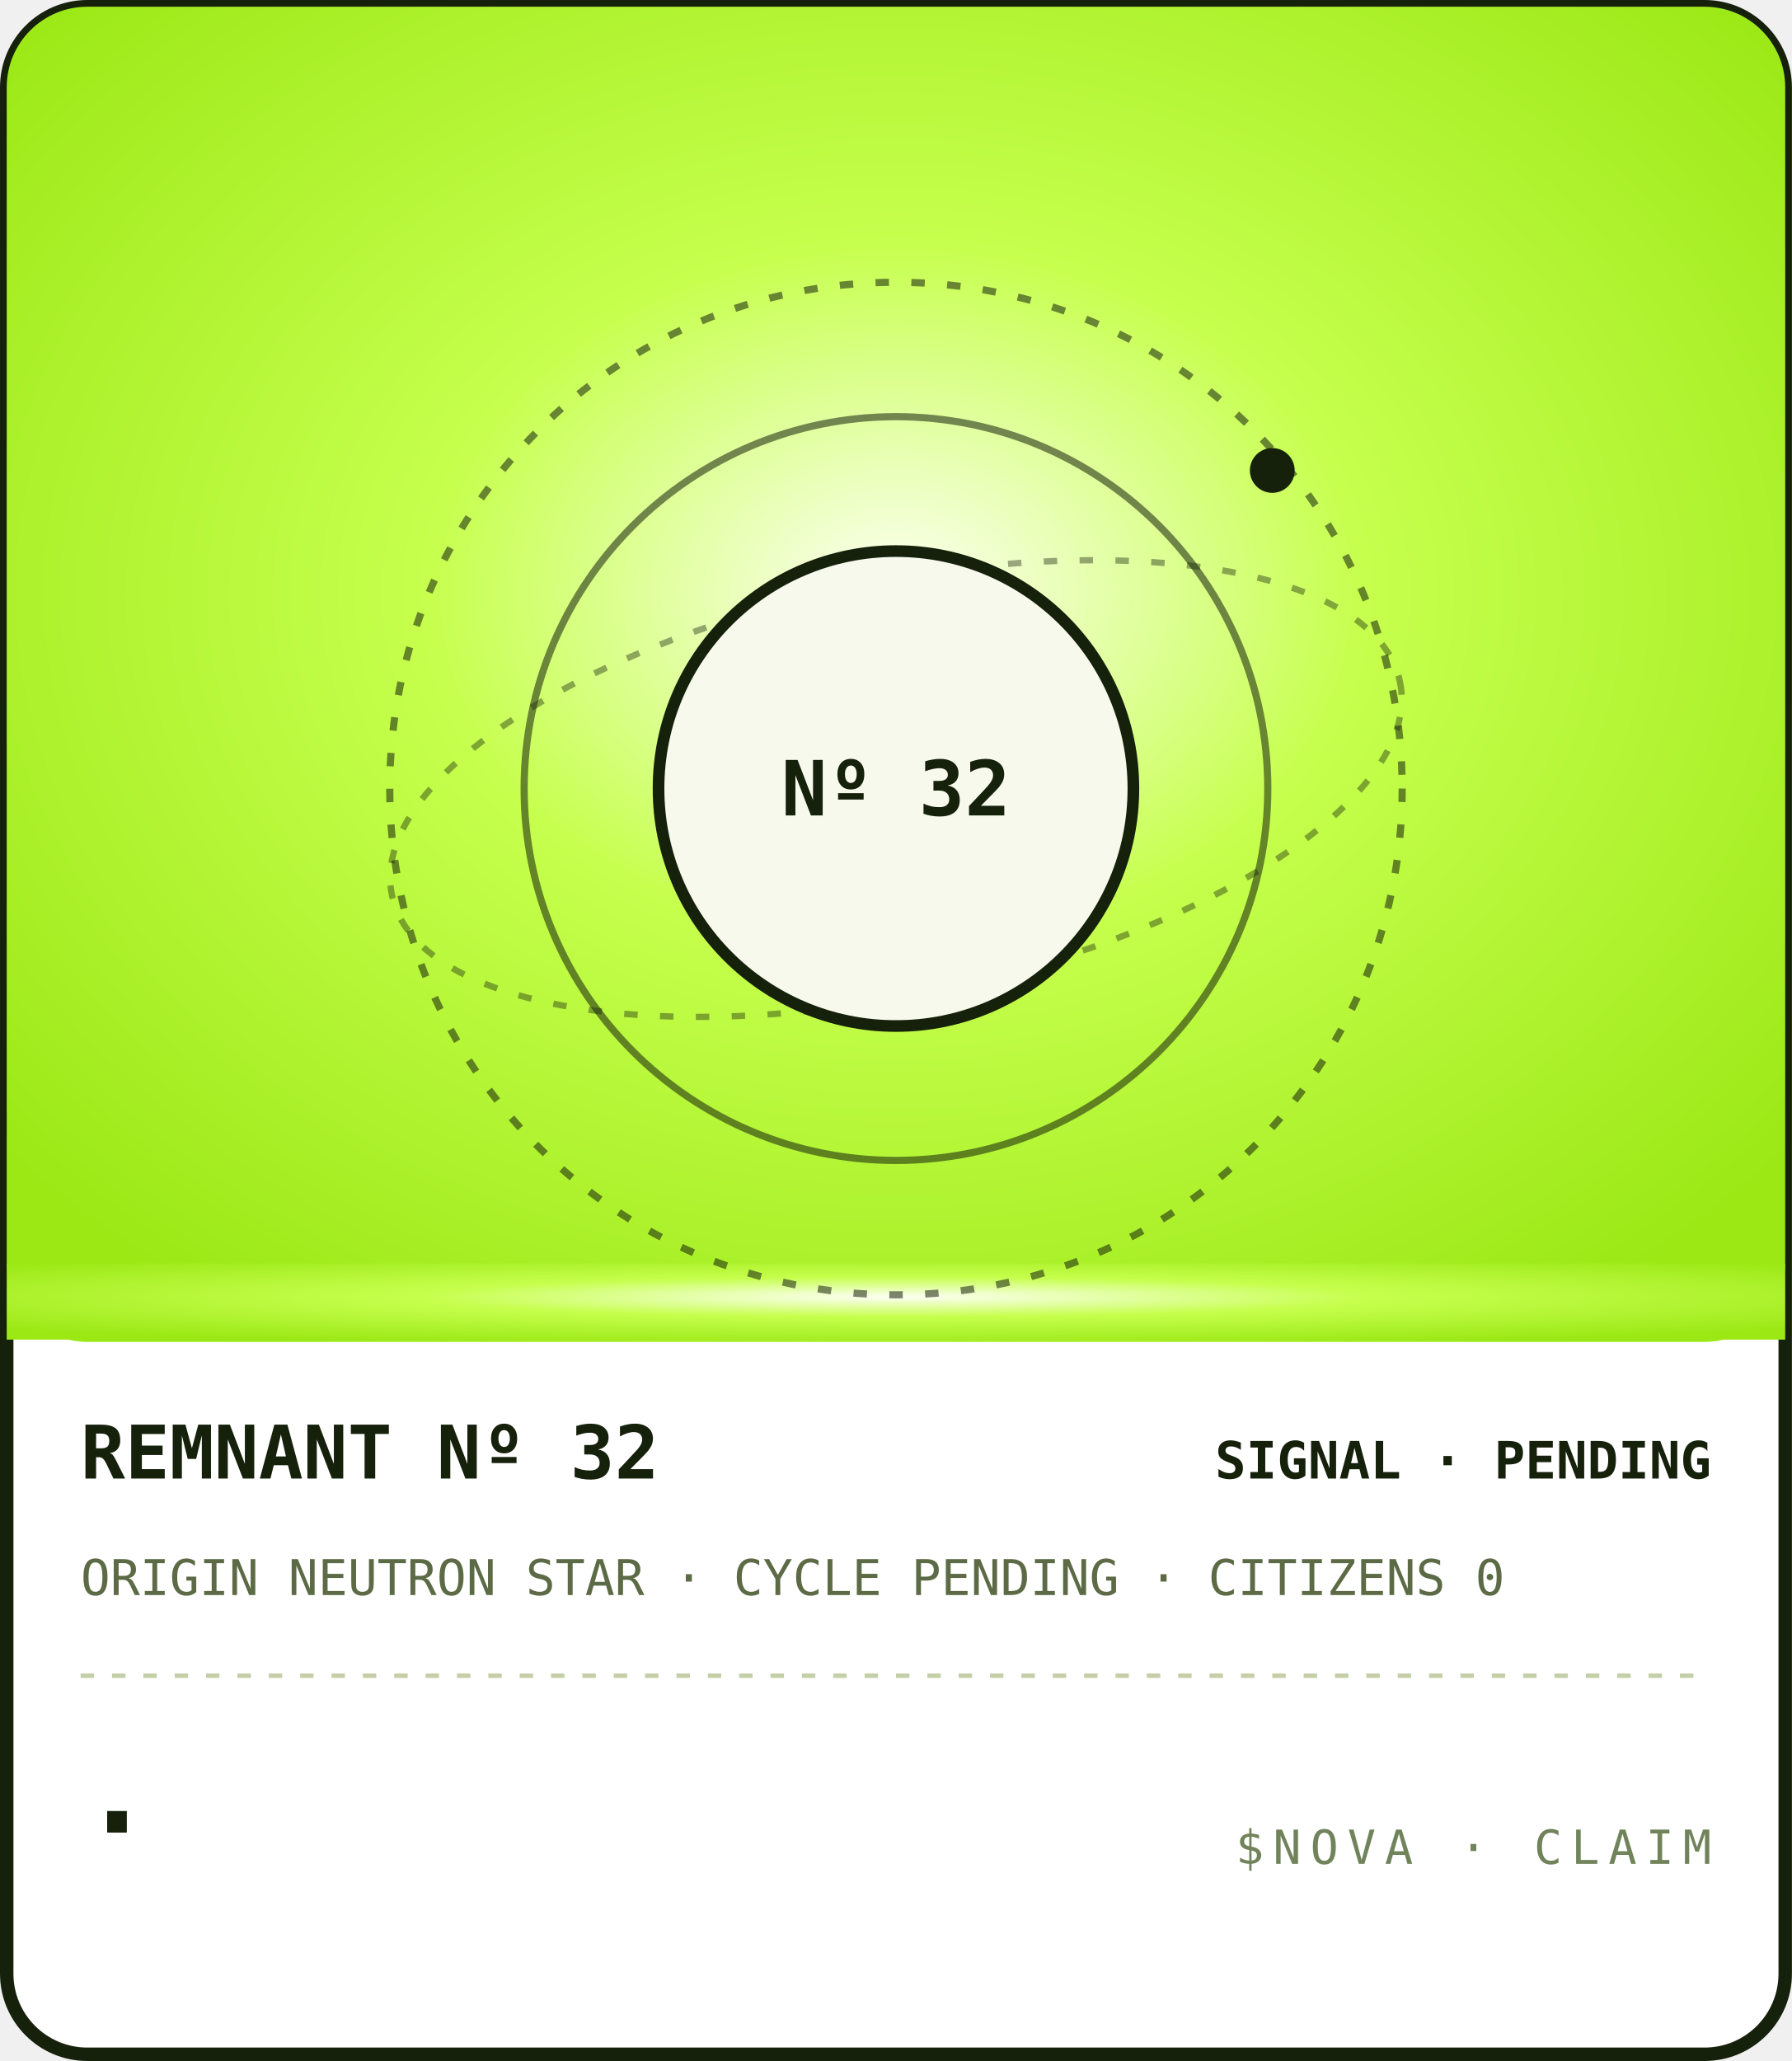
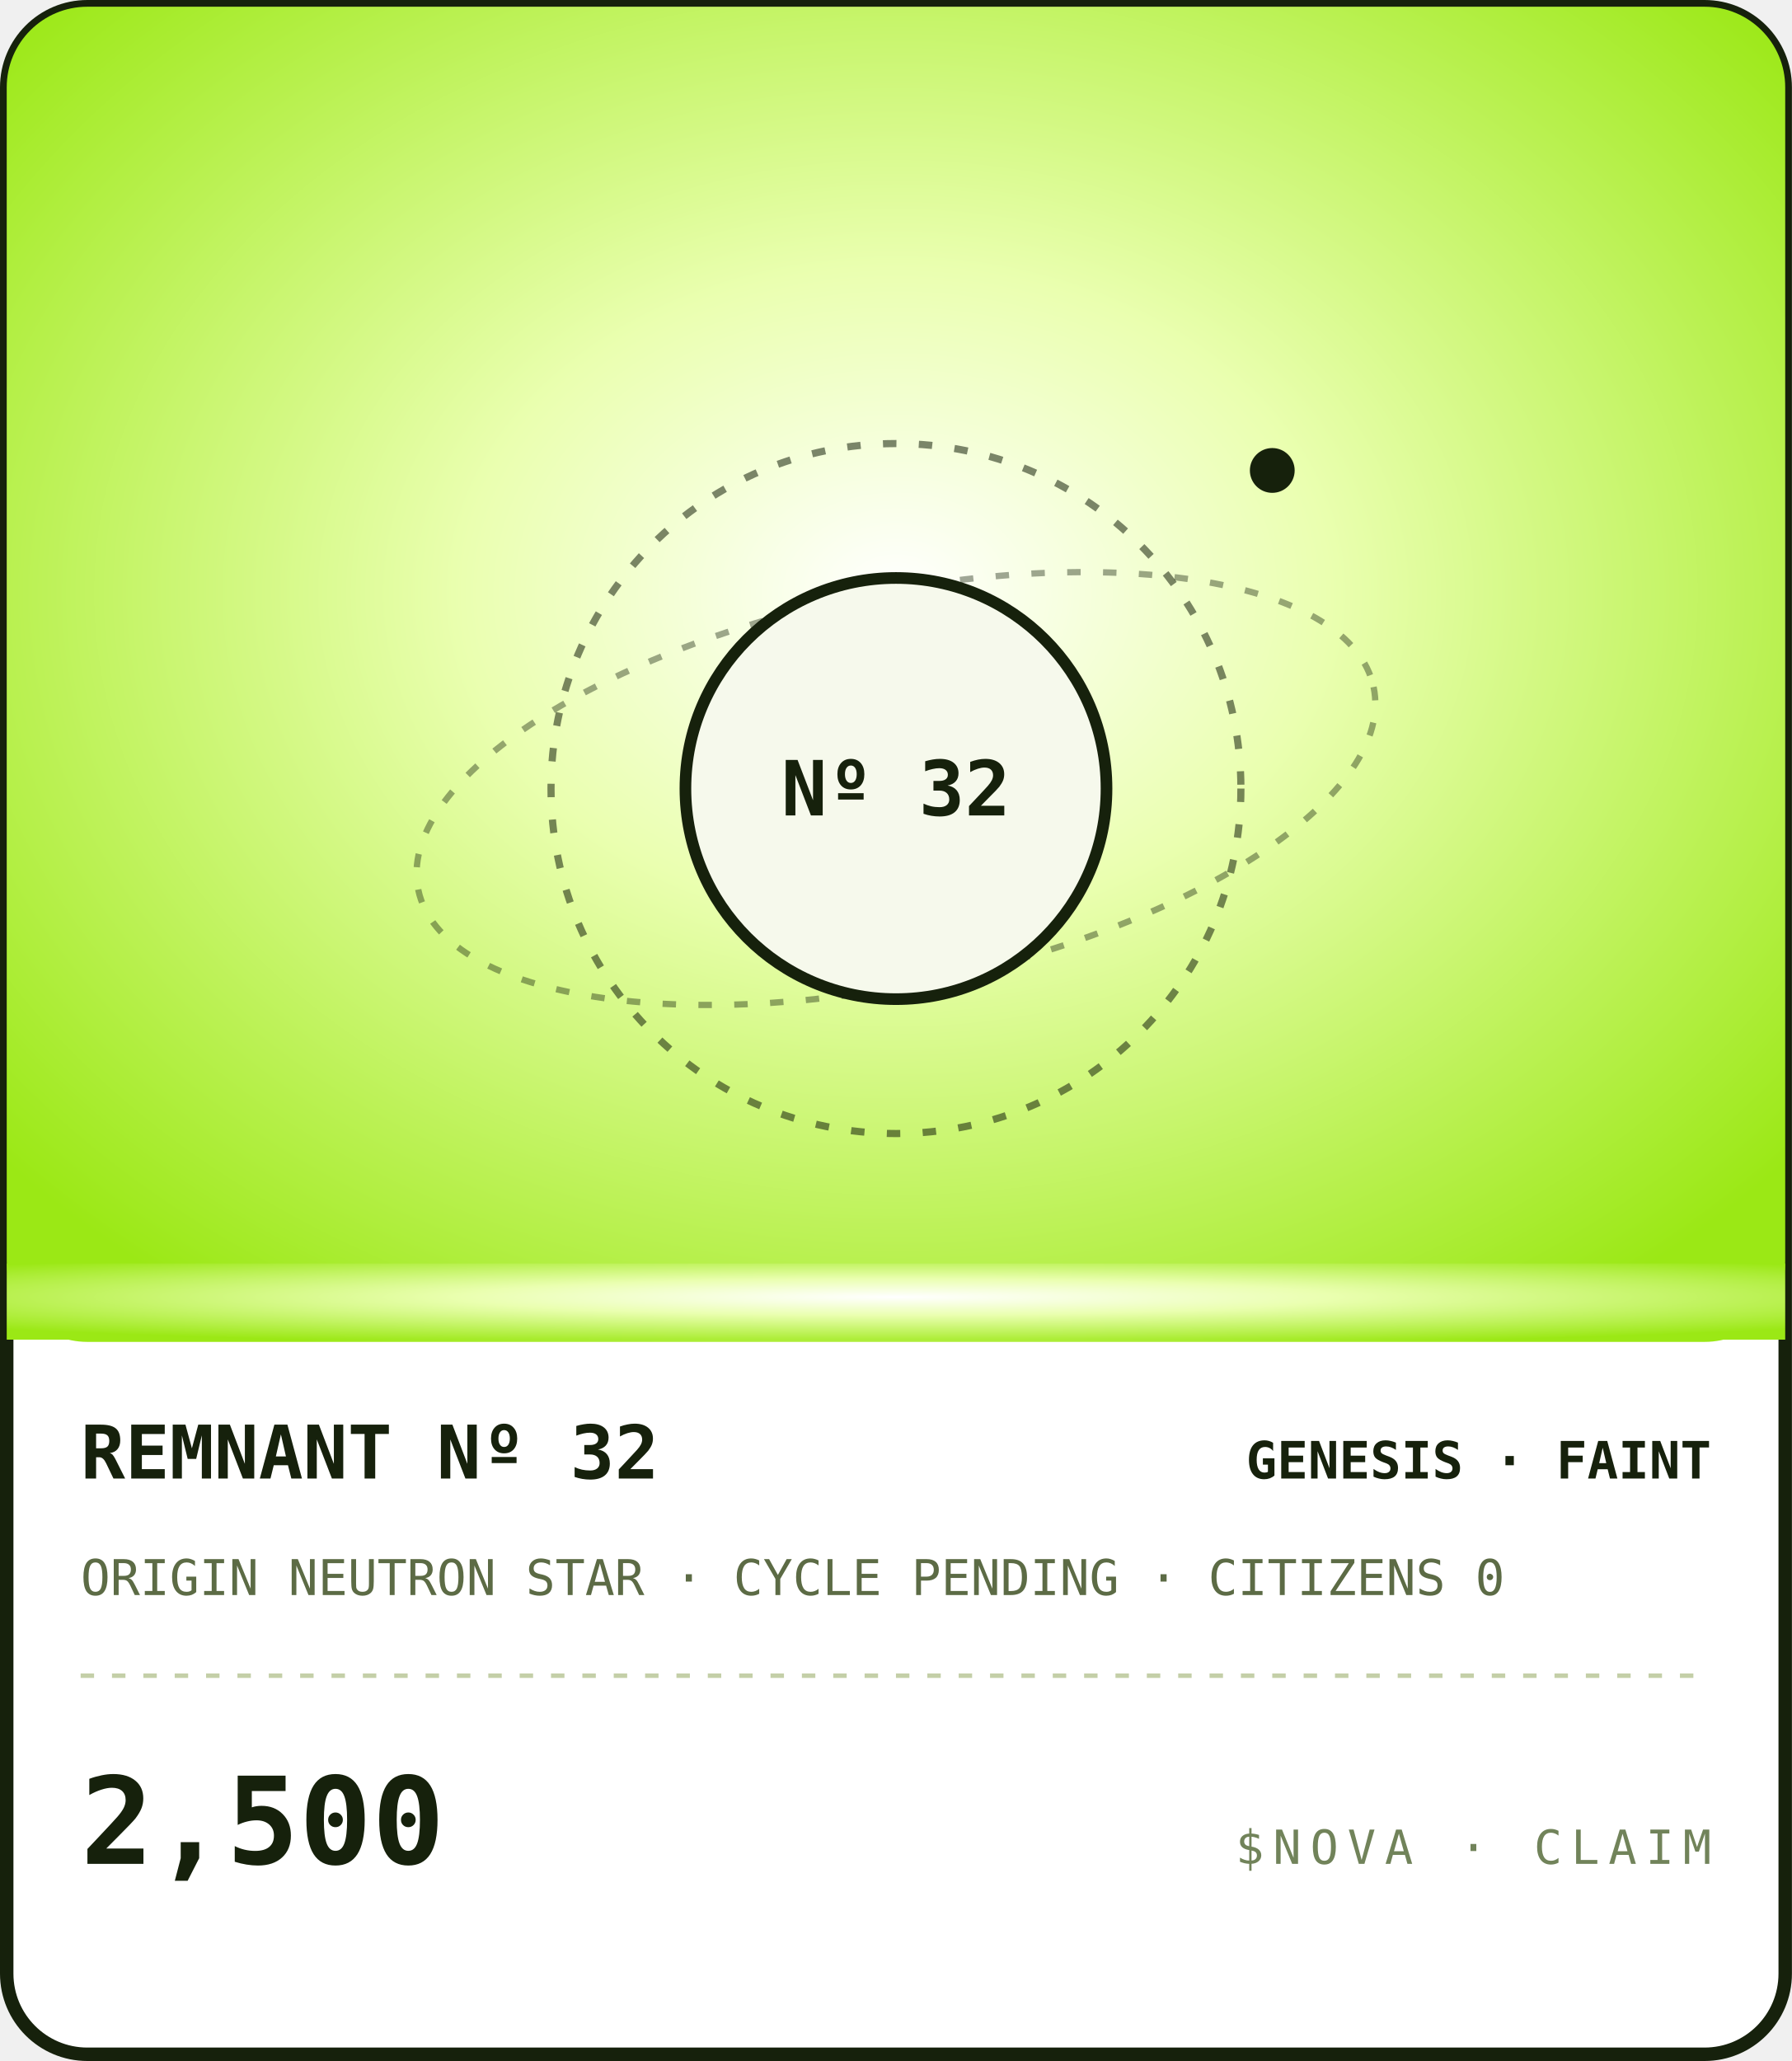
<svg xmlns="http://www.w3.org/2000/svg" viewBox="0 0 400 460" font-family="monospace">
  <defs>
    <radialGradient id="g32" cx="50%" cy="44%" r="65%">
-       <stop offset="0%" stop-color="#fdfff4" />
-       <stop offset="40%" stop-color="#c6ff4d" />
+       <stop offset="0%" stop-color="#ffffff" />
+       <stop offset="37%" stop-color="#eaffb0" />
      <stop offset="100%" stop-color="#9be815" />
    </radialGradient>
  </defs>
  <rect x="1.5" y="1.5" width="397" height="457" rx="18" fill="#ffffff" stroke="#16210c" stroke-width="3" />
  <rect x="1.5" y="1.5" width="397" height="298" rx="18" fill="url(#g32)" />
  <rect x="1.5" y="282" width="397" height="17" fill="url(#g32)" />
-   <circle cx="200" cy="176" r="83" fill="none" stroke="rgba(22,33,12,0.55)" stroke-width="1.6" />
-   <circle cx="200" cy="176" r="113" fill="none" stroke="rgba(22,33,12,0.55)" stroke-width="1.6" stroke-dasharray="3 5" />
-   <ellipse cx="200" cy="176" rx="115" ry="46.0" fill="none" stroke="rgba(22,33,12,0.4)" stroke-width="1.4" stroke-dasharray="3 5" transform="rotate(-12 200 176)" />
+   <circle cx="200" cy="176" r="77" fill="none" stroke="rgba(22,33,12,0.55)" stroke-width="1.6" stroke-dasharray="3 5" />
+   <ellipse cx="200" cy="176" rx="109" ry="43.6" fill="none" stroke="rgba(22,33,12,0.4)" stroke-width="1.4" stroke-dasharray="3 5" transform="rotate(-12 200 176)" />
  <circle cx="284" cy="105" r="5" fill="#16210c" />
-   <circle cx="200" cy="176" r="53" fill="#f6f9ec" stroke="#16210c" stroke-width="2.6" />
+   <circle cx="200" cy="176" r="47" fill="#f6f9ec" stroke="#16210c" stroke-width="2.6" />
  <text x="200" y="182" text-anchor="middle" font-size="17" font-weight="bold" fill="#16210c">Nº 32</text>
  <text x="18" y="330" font-size="16.5" font-weight="bold" fill="#16210c">REMNANT Nº 32</text>
-   <text x="382" y="330" text-anchor="end" font-size="11.5" font-weight="bold" fill="#16210c">SIGNAL · PENDING</text>
+   <text x="382" y="330" text-anchor="end" font-size="11.5" font-weight="bold" fill="#16210c">GENESIS · FAINT</text>
  <text x="18" y="356" font-size="11" fill="#5c6b45">ORIGIN NEUTRON STAR · CYCLE PENDING · CITIZENS 0</text>
  <line x1="18" y1="374" x2="382" y2="374" stroke="#c4cfa8" stroke-dasharray="3 4" />
-   <text x="18" y="416" font-size="27" font-weight="bold" fill="#16210c">·</text>
+   <text x="18" y="416" font-size="27" font-weight="bold" fill="#16210c">2,500</text>
  <text x="382" y="416" text-anchor="end" font-size="10.5" letter-spacing="2" fill="#71835a">$NOVA · CLAIM</text>
</svg>
